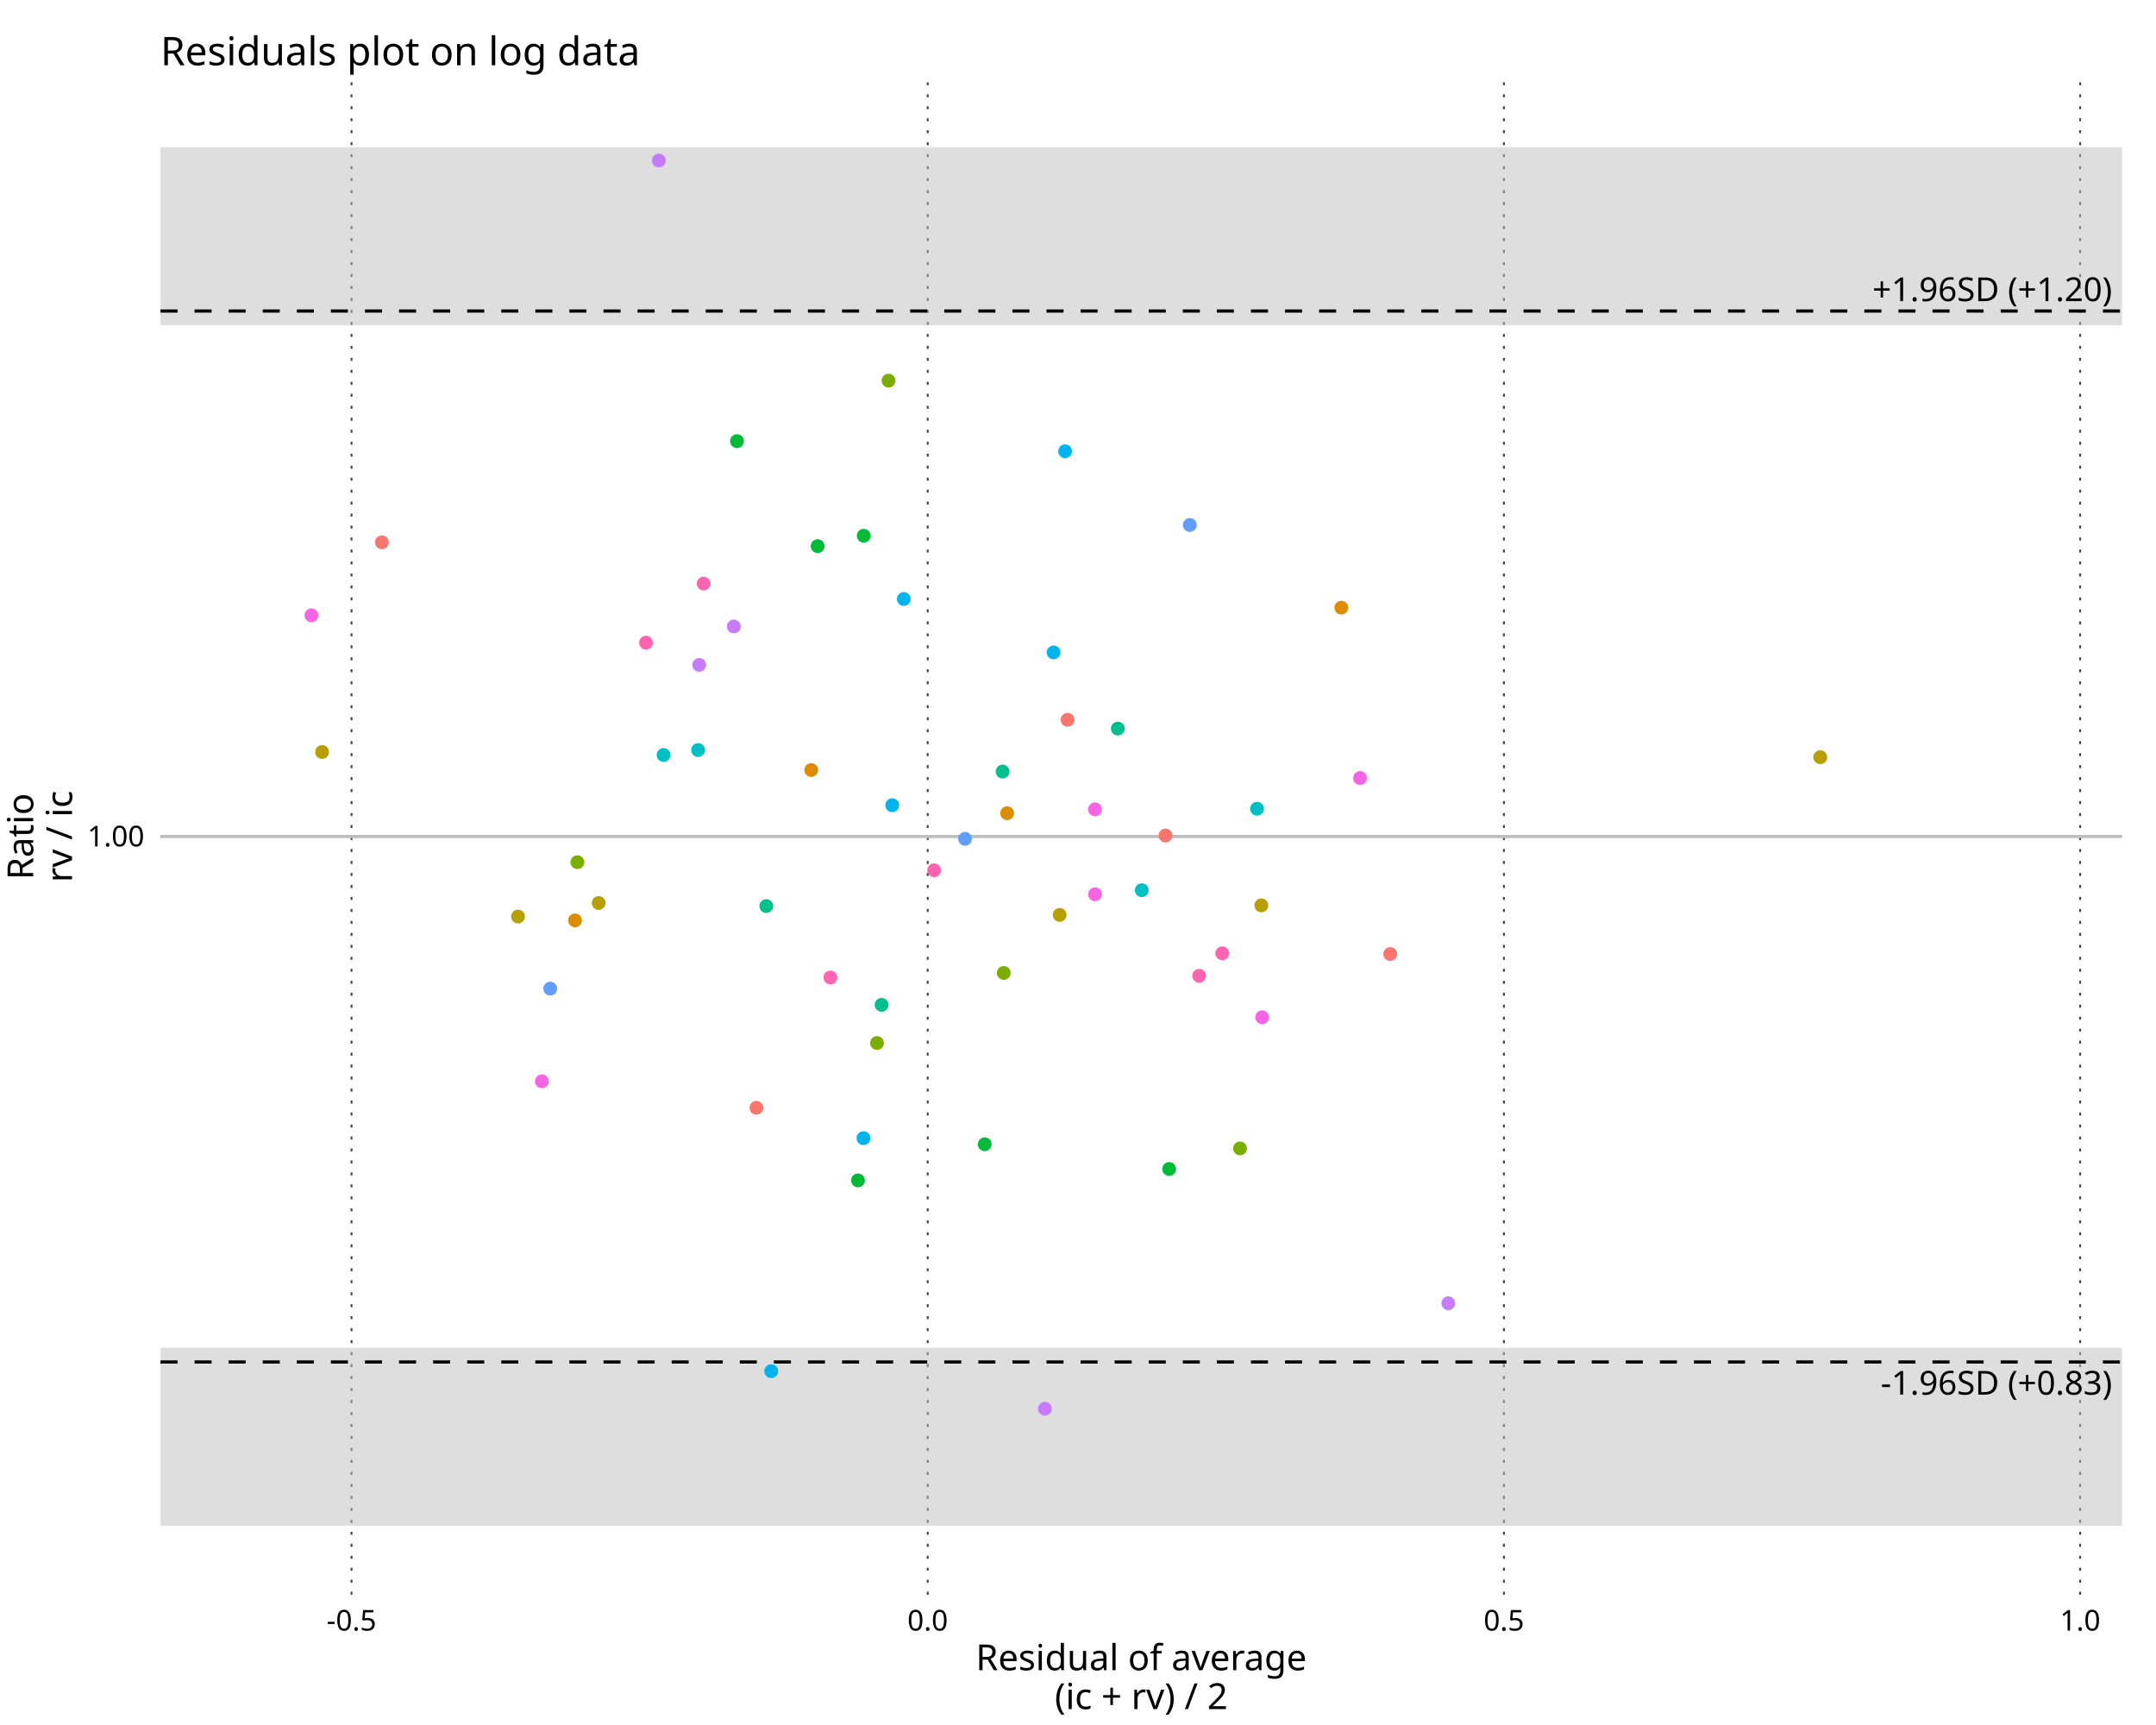
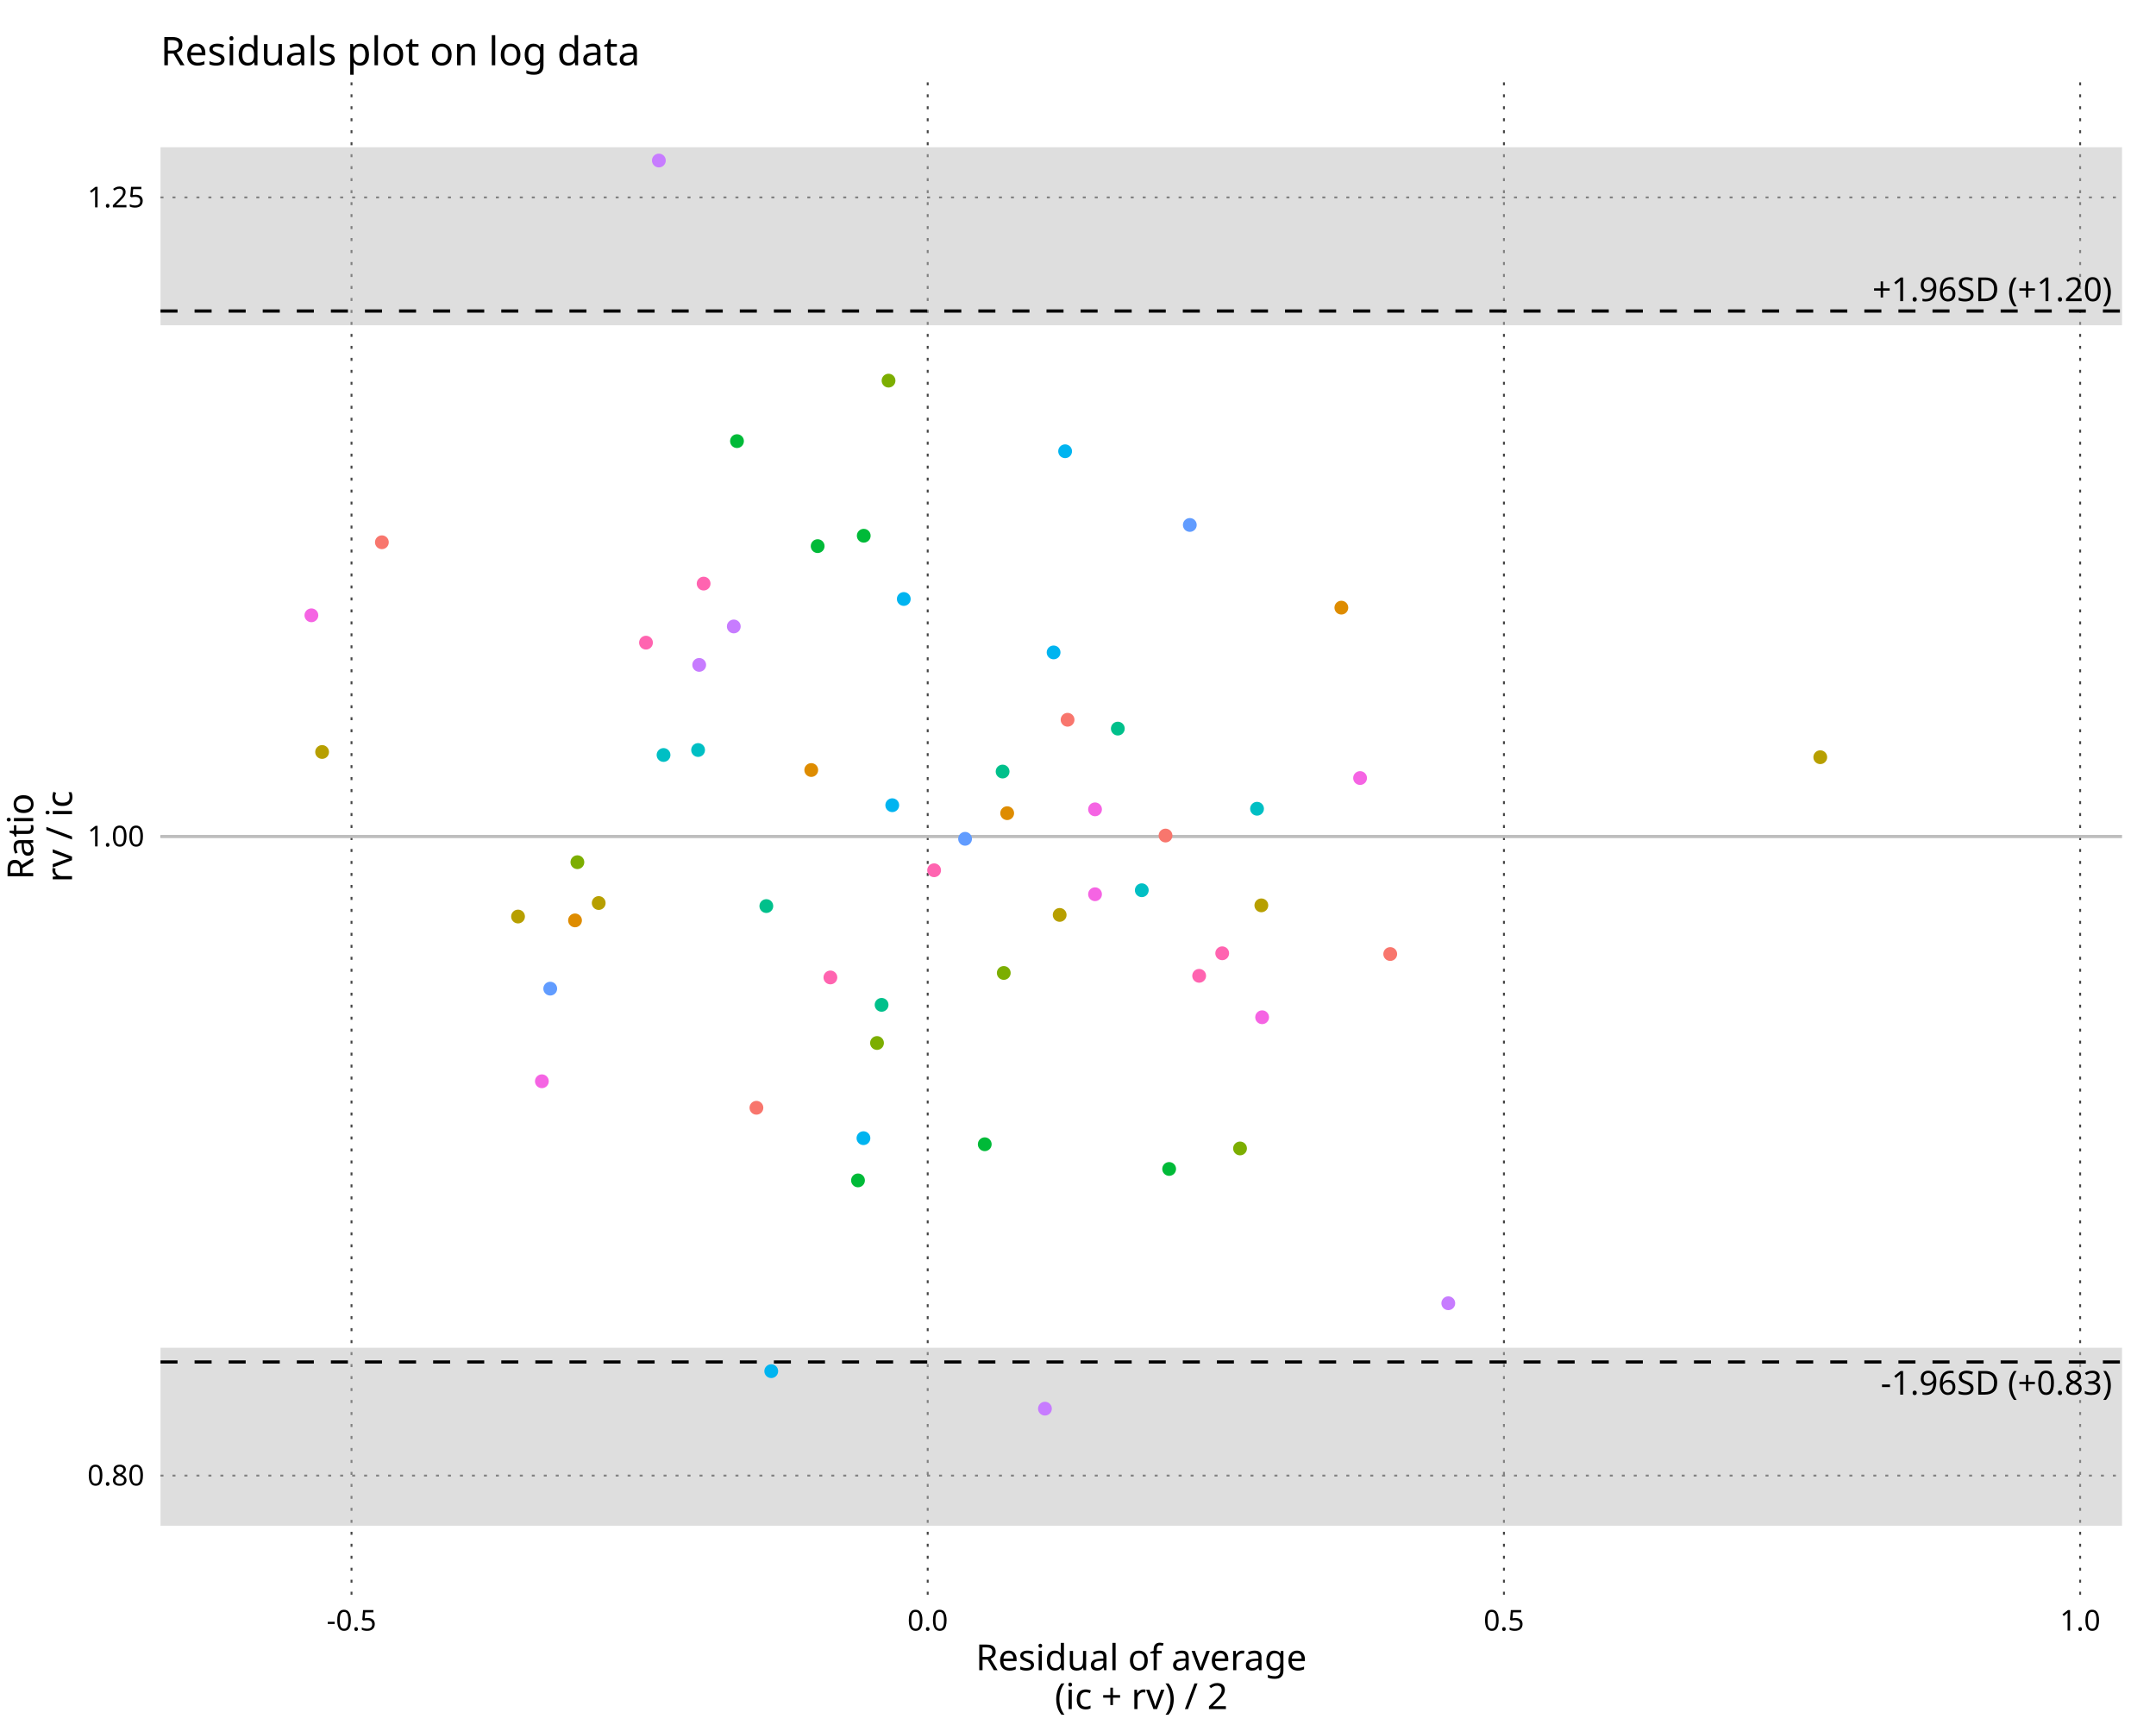
<svg xmlns="http://www.w3.org/2000/svg" class="svglite" data-engine-version="2.0" width="720.00pt" height="576.00pt" viewBox="0 0 720.00 576.00">
  <defs>
    <style type="text/css">
    .svglite line, .svglite polyline, .svglite polygon, .svglite path, .svglite rect, .svglite circle {
      fill: none;
      stroke: #000000;
      stroke-linecap: round;
      stroke-linejoin: round;
      stroke-miterlimit: 10.00;
    }
  </style>
  </defs>
  <rect width="100%" height="100%" style="stroke: none; fill: #FFFFFF;" />
  <defs>
    <clipPath id="cpMC4wMHw3MjAuMDB8MC4wMHw1NzYuMDA=">
      <rect x="0.00" y="0.00" width="720.00" height="576.00" />
    </clipPath>
  </defs>
  <g clip-path="url(#cpMC4wMHw3MjAuMDB8MC4wMHw1NzYuMDA=)">
+     <polyline points="53.60,492.72 708.66,492.72 " style="stroke-width: 0.64; stroke: #454545; stroke-dasharray: 1.00,3.00; stroke-linecap: butt;" />
    <polyline points="53.60,279.32 708.66,279.32 " style="stroke-width: 0.64; stroke: #454545; stroke-dasharray: 1.00,3.00; stroke-linecap: butt;" />
+     <polyline points="53.60,65.92 708.66,65.92 " style="stroke-width: 0.64; stroke: #454545; stroke-dasharray: 1.00,3.00; stroke-linecap: butt;" />
    <polyline points="117.39,532.49 117.39,26.15 " style="stroke-width: 0.64; stroke: #454545; stroke-dasharray: 1.00,3.00; stroke-linecap: butt;" />
    <polyline points="309.81,532.49 309.81,26.15 " style="stroke-width: 0.64; stroke: #454545; stroke-dasharray: 1.00,3.00; stroke-linecap: butt;" />
    <polyline points="502.24,532.49 502.24,26.15 " style="stroke-width: 0.64; stroke: #454545; stroke-dasharray: 1.00,3.00; stroke-linecap: butt;" />
    <polyline points="694.67,532.49 694.67,26.15 " style="stroke-width: 0.64; stroke: #454545; stroke-dasharray: 1.00,3.00; stroke-linecap: butt;" />
    <polyline points="53.60,279.32 60.49,279.32 67.39,279.32 74.28,279.32 81.18,279.32 88.08,279.32 94.97,279.32 101.87,279.32 108.76,279.32 115.66,279.32 122.55,279.32 129.45,279.32 136.34,279.32 143.24,279.32 150.13,279.32 157.03,279.32 163.92,279.32 170.82,279.32 177.72,279.32 184.61,279.32 191.51,279.32 198.40,279.32 205.30,279.32 212.19,279.32 219.09,279.32 225.98,279.32 232.88,279.32 239.77,279.32 246.67,279.32 253.56,279.32 260.46,279.32 267.36,279.32 274.25,279.32 281.15,279.32 288.04,279.32 294.94,279.32 301.83,279.32 308.73,279.32 315.62,279.32 322.52,279.32 329.41,279.32 336.31,279.32 343.21,279.32 350.10,279.32 357.00,279.32 363.89,279.32 370.79,279.32 377.68,279.32 384.58,279.32 391.47,279.32 398.37,279.32 405.26,279.32 412.16,279.32 419.05,279.32 425.95,279.32 432.85,279.32 439.74,279.32 446.64,279.32 453.53,279.32 460.43,279.32 467.32,279.32 474.22,279.32 481.11,279.32 488.01,279.32 494.90,279.32 501.80,279.32 508.69,279.32 515.59,279.32 522.49,279.32 529.38,279.32 536.28,279.32 543.17,279.32 550.07,279.32 556.96,279.32 563.86,279.32 570.75,279.32 577.65,279.32 584.54,279.32 591.44,279.32 598.33,279.32 605.23,279.32 612.13,279.32 619.02,279.32 625.92,279.32 632.81,279.32 639.71,279.32 646.60,279.32 653.50,279.32 660.39,279.32 667.29,279.32 674.18,279.32 681.08,279.32 687.98,279.32 694.87,279.32 701.77,279.32 708.66,279.32 " style="stroke-width: 1.07; stroke: #BEBEBE; stroke-linecap: butt;" />
    <polygon points="53.60,509.47 60.49,509.47 67.39,509.47 74.28,509.47 81.18,509.47 88.08,509.47 94.97,509.47 101.87,509.47 108.76,509.47 115.66,509.47 122.55,509.47 129.45,509.47 136.34,509.47 143.24,509.47 150.13,509.47 157.03,509.47 163.92,509.47 170.82,509.47 177.72,509.47 184.61,509.47 191.51,509.47 198.40,509.47 205.30,509.47 212.19,509.47 219.09,509.47 225.98,509.47 232.88,509.47 239.77,509.47 246.67,509.47 253.56,509.47 260.46,509.47 267.36,509.47 274.25,509.47 281.15,509.47 288.04,509.47 294.94,509.47 301.83,509.47 308.73,509.47 315.62,509.47 322.52,509.47 329.41,509.47 336.31,509.47 343.21,509.47 350.10,509.47 357.00,509.47 363.89,509.47 370.79,509.47 377.68,509.47 384.58,509.47 391.47,509.47 398.37,509.47 405.26,509.47 412.16,509.47 419.05,509.47 425.95,509.47 432.85,509.47 439.74,509.47 446.64,509.47 453.53,509.47 460.43,509.47 467.32,509.47 474.22,509.47 481.11,509.47 488.01,509.47 494.90,509.47 501.80,509.47 508.69,509.47 515.59,509.47 522.49,509.47 529.38,509.47 536.28,509.47 543.17,509.47 550.07,509.47 556.96,509.47 563.86,509.47 570.75,509.47 577.65,509.47 584.54,509.47 591.44,509.47 598.33,509.47 605.23,509.47 612.13,509.47 619.02,509.47 625.92,509.47 632.81,509.47 639.71,509.47 646.60,509.47 653.50,509.47 660.39,509.47 667.29,509.47 674.18,509.47 681.08,509.47 687.98,509.47 694.87,509.47 701.77,509.47 708.66,509.47 708.66,489.25 708.66,469.44 708.66,450.03 701.77,450.03 694.87,450.03 687.98,450.03 681.08,450.03 674.18,450.03 667.29,450.03 660.39,450.03 653.50,450.03 646.60,450.03 639.71,450.03 632.81,450.03 625.92,450.03 619.02,450.03 612.13,450.03 605.23,450.03 598.33,450.03 591.44,450.03 584.54,450.03 577.65,450.03 570.75,450.03 563.86,450.03 556.96,450.03 550.07,450.03 543.17,450.03 536.28,450.03 529.38,450.03 522.49,450.03 515.59,450.03 508.69,450.03 501.80,450.03 494.90,450.03 488.01,450.03 481.11,450.03 474.22,450.03 467.32,450.03 460.43,450.03 453.53,450.03 446.64,450.03 439.74,450.03 432.85,450.03 425.95,450.03 419.05,450.03 412.16,450.03 405.26,450.03 398.37,450.03 391.47,450.03 384.58,450.03 377.68,450.03 370.79,450.03 363.89,450.03 357.00,450.03 350.10,450.03 343.21,450.03 336.31,450.03 329.41,450.03 322.52,450.03 315.62,450.03 308.73,450.03 301.83,450.03 294.94,450.03 288.04,450.03 281.15,450.03 274.25,450.03 267.36,450.03 260.46,450.03 253.56,450.03 246.67,450.03 239.77,450.03 232.88,450.03 225.98,450.03 219.09,450.03 212.19,450.03 205.30,450.03 198.40,450.03 191.51,450.03 184.61,450.03 177.72,450.03 170.82,450.03 163.92,450.03 157.03,450.03 150.13,450.03 143.24,450.03 136.34,450.03 129.45,450.03 122.55,450.03 115.66,450.03 108.76,450.03 101.87,450.03 94.97,450.03 88.08,450.03 81.18,450.03 74.28,450.03 67.39,450.03 60.49,450.03 53.60,450.03 53.60,469.44 53.60,489.25 " style="stroke-width: 1.07; stroke: none; stroke-linecap: butt; stroke-linejoin: miter; fill: #BEBEBE; fill-opacity: 0.50;" />
    <polygon points="53.60,49.17 60.49,49.17 67.39,49.17 74.28,49.17 81.18,49.17 88.08,49.17 94.97,49.17 101.87,49.17 108.76,49.17 115.66,49.17 122.55,49.17 129.45,49.17 136.34,49.17 143.24,49.17 150.13,49.17 157.03,49.17 163.92,49.17 170.82,49.17 177.72,49.17 184.61,49.17 191.51,49.17 198.40,49.17 205.30,49.17 212.19,49.17 219.09,49.17 225.98,49.17 232.88,49.17 239.77,49.17 246.67,49.17 253.56,49.17 260.46,49.17 267.36,49.17 274.25,49.17 281.15,49.17 288.04,49.17 294.94,49.17 301.83,49.17 308.73,49.17 315.62,49.17 322.52,49.17 329.41,49.17 336.31,49.17 343.21,49.17 350.10,49.17 357.00,49.17 363.89,49.17 370.79,49.17 377.68,49.17 384.58,49.17 391.47,49.17 398.37,49.17 405.26,49.17 412.16,49.17 419.05,49.17 425.95,49.17 432.85,49.17 439.74,49.17 446.64,49.17 453.53,49.17 460.43,49.17 467.32,49.17 474.22,49.17 481.11,49.17 488.01,49.17 494.90,49.17 501.80,49.17 508.69,49.17 515.59,49.17 522.49,49.17 529.38,49.17 536.28,49.17 543.17,49.17 550.07,49.17 556.96,49.17 563.86,49.17 570.75,49.17 577.65,49.17 584.54,49.17 591.44,49.17 598.33,49.17 605.23,49.17 612.13,49.17 619.02,49.17 625.92,49.17 632.81,49.17 639.71,49.17 646.60,49.17 653.50,49.17 660.39,49.17 667.29,49.17 674.18,49.17 681.08,49.17 687.98,49.17 694.87,49.17 701.77,49.17 708.66,49.17 708.66,68.57 708.66,88.38 708.66,108.61 701.77,108.61 694.87,108.61 687.98,108.61 681.08,108.61 674.18,108.61 667.29,108.61 660.39,108.61 653.50,108.61 646.60,108.61 639.71,108.61 632.81,108.61 625.92,108.61 619.02,108.61 612.13,108.61 605.23,108.61 598.33,108.61 591.44,108.61 584.54,108.61 577.65,108.61 570.75,108.61 563.86,108.61 556.96,108.61 550.07,108.61 543.17,108.61 536.28,108.61 529.38,108.61 522.49,108.61 515.59,108.61 508.69,108.61 501.80,108.61 494.90,108.61 488.01,108.61 481.11,108.61 474.22,108.61 467.32,108.61 460.43,108.61 453.53,108.61 446.64,108.61 439.74,108.61 432.85,108.61 425.95,108.61 419.05,108.61 412.16,108.61 405.26,108.61 398.37,108.61 391.47,108.61 384.58,108.61 377.68,108.61 370.79,108.61 363.89,108.61 357.00,108.61 350.10,108.61 343.21,108.61 336.31,108.61 329.41,108.61 322.52,108.61 315.62,108.61 308.73,108.61 301.83,108.61 294.94,108.61 288.04,108.61 281.15,108.61 274.25,108.61 267.36,108.61 260.46,108.61 253.56,108.61 246.67,108.61 239.77,108.61 232.88,108.61 225.98,108.61 219.09,108.61 212.19,108.61 205.30,108.61 198.40,108.61 191.51,108.61 184.61,108.61 177.72,108.61 170.82,108.61 163.92,108.61 157.03,108.61 150.13,108.61 143.24,108.61 136.34,108.61 129.45,108.61 122.55,108.61 115.66,108.61 108.76,108.61 101.87,108.61 94.97,108.61 88.08,108.61 81.18,108.61 74.28,108.61 67.39,108.61 60.49,108.61 53.60,108.61 53.60,88.38 53.60,68.57 " style="stroke-width: 1.07; stroke: none; stroke-linecap: butt; stroke-linejoin: miter; fill: #BEBEBE; fill-opacity: 0.50;" />
    <polyline points="53.60,454.78 60.49,454.78 67.39,454.78 74.28,454.78 81.18,454.78 88.08,454.78 94.97,454.78 101.87,454.78 108.76,454.78 115.66,454.78 122.55,454.78 129.45,454.78 136.34,454.78 143.24,454.78 150.13,454.78 157.03,454.78 163.92,454.78 170.82,454.78 177.72,454.78 184.61,454.78 191.51,454.78 198.40,454.78 205.30,454.78 212.19,454.78 219.09,454.78 225.98,454.78 232.88,454.78 239.77,454.78 246.67,454.78 253.56,454.78 260.46,454.78 267.36,454.78 274.25,454.78 281.15,454.78 288.04,454.78 294.94,454.78 301.83,454.78 308.73,454.78 315.62,454.78 322.52,454.78 329.41,454.78 336.31,454.78 343.21,454.78 350.10,454.78 357.00,454.78 363.89,454.78 370.79,454.78 377.68,454.78 384.58,454.78 391.47,454.78 398.37,454.78 405.26,454.78 412.16,454.78 419.05,454.78 425.95,454.78 432.85,454.78 439.74,454.78 446.64,454.78 453.53,454.78 460.43,454.78 467.32,454.78 474.22,454.78 481.11,454.78 488.01,454.78 494.90,454.78 501.80,454.78 508.69,454.78 515.59,454.78 522.49,454.78 529.38,454.78 536.28,454.78 543.17,454.78 550.07,454.78 556.96,454.78 563.86,454.78 570.75,454.78 577.65,454.78 584.54,454.78 591.44,454.78 598.33,454.78 605.23,454.78 612.13,454.78 619.02,454.78 625.92,454.78 632.81,454.78 639.71,454.78 646.60,454.78 653.50,454.78 660.39,454.78 667.29,454.78 674.18,454.78 681.08,454.78 687.98,454.78 694.87,454.78 701.77,454.78 708.66,454.78 " style="stroke-width: 1.07; stroke-dasharray: 5.69,5.69; stroke-linecap: butt;" />
    <polyline points="53.60,103.86 60.49,103.86 67.39,103.86 74.28,103.86 81.18,103.86 88.08,103.86 94.97,103.86 101.87,103.86 108.76,103.86 115.66,103.86 122.55,103.86 129.45,103.86 136.34,103.86 143.24,103.86 150.13,103.86 157.03,103.86 163.92,103.86 170.82,103.86 177.72,103.86 184.61,103.86 191.51,103.86 198.40,103.86 205.30,103.86 212.19,103.86 219.09,103.86 225.98,103.86 232.88,103.86 239.77,103.86 246.67,103.86 253.56,103.86 260.46,103.86 267.36,103.86 274.25,103.86 281.15,103.86 288.04,103.86 294.94,103.86 301.83,103.86 308.73,103.86 315.62,103.86 322.52,103.86 329.41,103.86 336.31,103.86 343.21,103.86 350.10,103.86 357.00,103.86 363.89,103.86 370.79,103.86 377.68,103.86 384.58,103.86 391.47,103.86 398.37,103.86 405.26,103.86 412.16,103.86 419.05,103.86 425.95,103.86 432.85,103.86 439.74,103.86 446.64,103.86 453.53,103.86 460.43,103.86 467.32,103.86 474.22,103.86 481.11,103.86 488.01,103.86 494.90,103.86 501.80,103.86 508.69,103.86 515.59,103.86 522.49,103.86 529.38,103.86 536.28,103.86 543.17,103.86 550.07,103.86 556.96,103.86 563.86,103.86 570.75,103.86 577.65,103.86 584.54,103.86 591.44,103.86 598.33,103.86 605.23,103.86 612.13,103.86 619.02,103.86 625.92,103.86 632.81,103.86 639.71,103.86 646.60,103.86 653.50,103.86 660.39,103.86 667.29,103.86 674.18,103.86 681.08,103.86 687.98,103.86 694.87,103.86 701.77,103.86 708.66,103.86 " style="stroke-width: 1.07; stroke-dasharray: 5.69,5.69; stroke-linecap: butt;" />
    <circle cx="389.23" cy="279.00" r="1.95" style="stroke-width: 0.71; stroke: #F8766D; fill: #F8766D;" />
    <circle cx="127.53" cy="181.07" r="1.95" style="stroke-width: 0.71; stroke: #F8766D; fill: #F8766D;" />
    <circle cx="464.27" cy="318.56" r="1.95" style="stroke-width: 0.71; stroke: #F8766D; fill: #F8766D;" />
    <circle cx="252.61" cy="369.90" r="1.95" style="stroke-width: 0.71; stroke: #F8766D; fill: #F8766D;" />
    <circle cx="356.52" cy="240.34" r="1.95" style="stroke-width: 0.71; stroke: #F8766D; fill: #F8766D;" />
    <circle cx="192.03" cy="307.33" r="1.95" style="stroke-width: 0.71; stroke: #DE8C00; fill: #DE8C00;" />
    <circle cx="447.95" cy="202.90" r="1.95" style="stroke-width: 0.71; stroke: #DE8C00; fill: #DE8C00;" />
    <circle cx="336.35" cy="271.53" r="1.95" style="stroke-width: 0.71; stroke: #DE8C00; fill: #DE8C00;" />
    <circle cx="270.92" cy="257.12" r="1.95" style="stroke-width: 0.71; stroke: #DE8C00; fill: #DE8C00;" />
    <circle cx="107.57" cy="251.10" r="1.95" style="stroke-width: 0.71; stroke: #B79F00; fill: #B79F00;" />
    <circle cx="353.88" cy="305.50" r="1.95" style="stroke-width: 0.71; stroke: #B79F00; fill: #B79F00;" />
    <circle cx="199.94" cy="301.53" r="1.95" style="stroke-width: 0.71; stroke: #B79F00; fill: #B79F00;" />
    <circle cx="173.00" cy="306.04" r="1.95" style="stroke-width: 0.71; stroke: #B79F00; fill: #B79F00;" />
    <circle cx="607.88" cy="252.84" r="1.95" style="stroke-width: 0.71; stroke: #B79F00; fill: #B79F00;" />
    <circle cx="421.23" cy="302.31" r="1.95" style="stroke-width: 0.71; stroke: #B79F00; fill: #B79F00;" />
    <circle cx="296.73" cy="127.10" r="1.95" style="stroke-width: 0.71; stroke: #7CAE00; fill: #7CAE00;" />
    <circle cx="192.82" cy="287.90" r="1.95" style="stroke-width: 0.71; stroke: #7CAE00; fill: #7CAE00;" />
    <circle cx="292.88" cy="348.27" r="1.95" style="stroke-width: 0.71; stroke: #7CAE00; fill: #7CAE00;" />
    <circle cx="335.21" cy="324.88" r="1.95" style="stroke-width: 0.71; stroke: #7CAE00; fill: #7CAE00;" />
    <circle cx="414.11" cy="383.48" r="1.95" style="stroke-width: 0.71; stroke: #7CAE00; fill: #7CAE00;" />
    <circle cx="390.44" cy="390.33" r="1.95" style="stroke-width: 0.71; stroke: #00BA38; fill: #00BA38;" />
    <circle cx="328.86" cy="382.08" r="1.95" style="stroke-width: 0.71; stroke: #00BA38; fill: #00BA38;" />
    <circle cx="286.53" cy="394.15" r="1.95" style="stroke-width: 0.71; stroke: #00BA38; fill: #00BA38;" />
    <circle cx="288.45" cy="178.89" r="1.95" style="stroke-width: 0.71; stroke: #00BA38; fill: #00BA38;" />
    <circle cx="246.12" cy="147.30" r="1.95" style="stroke-width: 0.71; stroke: #00BA38; fill: #00BA38;" />
    <circle cx="273.06" cy="182.36" r="1.95" style="stroke-width: 0.71; stroke: #00BA38; fill: #00BA38;" />
    <circle cx="294.41" cy="335.53" r="1.95" style="stroke-width: 0.71; stroke: #00C08B; fill: #00C08B;" />
    <circle cx="373.30" cy="243.29" r="1.95" style="stroke-width: 0.71; stroke: #00C08B; fill: #00C08B;" />
    <circle cx="255.92" cy="302.55" r="1.95" style="stroke-width: 0.71; stroke: #00C08B; fill: #00C08B;" />
    <circle cx="334.82" cy="257.63" r="1.95" style="stroke-width: 0.71; stroke: #00C08B; fill: #00C08B;" />
    <circle cx="419.79" cy="270.05" r="1.95" style="stroke-width: 0.71; stroke: #00BFC4; fill: #00BFC4;" />
    <circle cx="233.13" cy="250.44" r="1.95" style="stroke-width: 0.71; stroke: #00BFC4; fill: #00BFC4;" />
    <circle cx="221.59" cy="252.10" r="1.95" style="stroke-width: 0.71; stroke: #00BFC4; fill: #00BFC4;" />
    <circle cx="381.30" cy="297.26" r="1.95" style="stroke-width: 0.71; stroke: #00BFC4; fill: #00BFC4;" />
    <circle cx="257.56" cy="457.85" r="1.95" style="stroke-width: 0.71; stroke: #00B4F0; fill: #00B4F0;" />
    <circle cx="288.35" cy="380.05" r="1.95" style="stroke-width: 0.71; stroke: #00B4F0; fill: #00B4F0;" />
    <circle cx="297.97" cy="268.87" r="1.95" style="stroke-width: 0.71; stroke: #00B4F0; fill: #00B4F0;" />
    <circle cx="301.82" cy="200.01" r="1.95" style="stroke-width: 0.71; stroke: #00B4F0; fill: #00B4F0;" />
    <circle cx="351.85" cy="217.85" r="1.95" style="stroke-width: 0.71; stroke: #00B4F0; fill: #00B4F0;" />
    <circle cx="355.70" cy="150.68" r="1.95" style="stroke-width: 0.71; stroke: #00B4F0; fill: #00B4F0;" />
    <circle cx="322.29" cy="280.09" r="1.95" style="stroke-width: 0.71; stroke: #619CFF; fill: #619CFF;" />
    <circle cx="397.34" cy="175.29" r="1.95" style="stroke-width: 0.71; stroke: #619CFF; fill: #619CFF;" />
    <circle cx="183.75" cy="330.12" r="1.95" style="stroke-width: 0.71; stroke: #619CFF; fill: #619CFF;" />
    <circle cx="348.96" cy="470.37" r="1.95" style="stroke-width: 0.71; stroke: #C77CFF; fill: #C77CFF;" />
    <circle cx="483.66" cy="435.17" r="1.95" style="stroke-width: 0.71; stroke: #C77CFF; fill: #C77CFF;" />
    <circle cx="220.03" cy="53.60" r="1.95" style="stroke-width: 0.71; stroke: #C77CFF; fill: #C77CFF;" />
    <circle cx="233.50" cy="222.02" r="1.95" style="stroke-width: 0.71; stroke: #C77CFF; fill: #C77CFF;" />
    <circle cx="245.05" cy="209.18" r="1.95" style="stroke-width: 0.71; stroke: #C77CFF; fill: #C77CFF;" />
    <circle cx="454.20" cy="259.80" r="1.95" style="stroke-width: 0.71; stroke: #F564E3; fill: #F564E3;" />
    <circle cx="103.99" cy="205.46" r="1.95" style="stroke-width: 0.71; stroke: #F564E3; fill: #F564E3;" />
    <circle cx="365.69" cy="270.25" r="1.95" style="stroke-width: 0.71; stroke: #F564E3; fill: #F564E3;" />
    <circle cx="365.69" cy="298.60" r="1.95" style="stroke-width: 0.71; stroke: #F564E3; fill: #F564E3;" />
    <circle cx="421.49" cy="339.67" r="1.95" style="stroke-width: 0.71; stroke: #F564E3; fill: #F564E3;" />
    <circle cx="180.96" cy="361.05" r="1.95" style="stroke-width: 0.71; stroke: #F564E3; fill: #F564E3;" />
    <circle cx="400.46" cy="325.84" r="1.95" style="stroke-width: 0.71; stroke: #FF64B0; fill: #FF64B0;" />
    <circle cx="277.31" cy="326.38" r="1.95" style="stroke-width: 0.71; stroke: #FF64B0; fill: #FF64B0;" />
    <circle cx="234.98" cy="194.87" r="1.95" style="stroke-width: 0.71; stroke: #FF64B0; fill: #FF64B0;" />
    <circle cx="215.73" cy="214.59" r="1.95" style="stroke-width: 0.71; stroke: #FF64B0; fill: #FF64B0;" />
    <circle cx="311.95" cy="290.59" r="1.95" style="stroke-width: 0.71; stroke: #FF64B0; fill: #FF64B0;" />
    <circle cx="408.16" cy="318.31" r="1.95" style="stroke-width: 0.71; stroke: #FF64B0; fill: #FF64B0;" />
    <polygon points="625.16,469.00 706.67,469.00 706.59,469.00 706.91,468.99 707.23,468.92 707.53,468.81 707.80,468.65 708.05,468.45 708.26,468.21 708.43,467.94 708.56,467.64 708.64,467.33 708.66,467.01 708.66,467.01 708.66,456.77 708.66,456.77 708.64,456.45 708.56,456.14 708.43,455.84 708.26,455.57 708.05,455.33 707.80,455.13 707.53,454.97 707.23,454.86 706.91,454.79 706.67,454.78 625.16,454.78 625.40,454.79 625.08,454.78 624.76,454.82 624.46,454.91 624.17,455.05 623.91,455.23 623.67,455.45 623.48,455.70 623.33,455.99 623.23,456.29 623.18,456.61 623.17,456.77 623.17,467.01 623.18,466.85 623.18,467.17 623.23,467.49 623.33,467.79 623.48,468.08 623.67,468.33 623.91,468.55 624.17,468.73 624.46,468.87 624.76,468.96 625.08,469.00 " style="stroke-width: nan; stroke: none; fill: none;" />
    <text x="705.35" y="465.69" text-anchor="end" style="font-size: 11.04px; font-family: sans;" textLength="78.86px" lengthAdjust="spacingAndGlyphs">-1.96SD (+0.83)</text>
    <polygon points="622.39,103.86 706.67,103.86 706.59,103.86 706.91,103.85 707.23,103.78 707.53,103.67 707.80,103.51 708.05,103.31 708.26,103.07 708.43,102.80 708.56,102.50 708.64,102.19 708.66,101.87 708.66,101.87 708.66,91.63 708.66,91.63 708.64,91.31 708.56,91.00 708.43,90.70 708.26,90.43 708.05,90.19 707.80,89.99 707.53,89.83 707.23,89.72 706.91,89.65 706.67,89.64 622.39,89.64 622.63,89.65 622.31,89.64 621.99,89.68 621.68,89.77 621.39,89.91 621.13,90.09 620.90,90.31 620.71,90.56 620.56,90.85 620.46,91.15 620.41,91.47 620.40,91.63 620.40,101.87 620.41,101.71 620.41,102.03 620.46,102.35 620.56,102.65 620.71,102.94 620.90,103.19 621.13,103.41 621.39,103.59 621.68,103.73 621.99,103.82 622.31,103.86 " style="stroke-width: nan; stroke: none; fill: none;" />
    <text x="705.35" y="100.55" text-anchor="end" style="font-size: 11.04px; font-family: sans;" textLength="81.64px" lengthAdjust="spacingAndGlyphs">+1.96SD (+1.20)</text>
+     <text x="48.22" y="496.02" text-anchor="end" style="font-size: 9.60px; font-family: sans;" textLength="18.69px" lengthAdjust="spacingAndGlyphs">0.80</text>
    <text x="48.22" y="282.62" text-anchor="end" style="font-size: 9.60px; font-family: sans;" textLength="18.69px" lengthAdjust="spacingAndGlyphs">1.00</text>
+     <text x="48.22" y="69.23" text-anchor="end" style="font-size: 9.60px; font-family: sans;" textLength="18.69px" lengthAdjust="spacingAndGlyphs">1.25</text>
    <text x="117.39" y="544.47" text-anchor="middle" style="font-size: 9.60px; font-family: sans;" textLength="16.54px" lengthAdjust="spacingAndGlyphs">-0.5</text>
    <text x="309.81" y="544.47" text-anchor="middle" style="font-size: 9.60px; font-family: sans;" textLength="13.35px" lengthAdjust="spacingAndGlyphs">0.0</text>
    <text x="502.24" y="544.47" text-anchor="middle" style="font-size: 9.60px; font-family: sans;" textLength="13.35px" lengthAdjust="spacingAndGlyphs">0.5</text>
    <text x="694.67" y="544.47" text-anchor="middle" style="font-size: 9.60px; font-family: sans;" textLength="13.35px" lengthAdjust="spacingAndGlyphs">1.0</text>
    <text x="381.13" y="557.71" text-anchor="middle" style="font-size: 12.00px; font-family: sans;" textLength="106.75px" lengthAdjust="spacingAndGlyphs">Residual of average</text>
    <text x="381.13" y="570.67" text-anchor="middle" style="font-size: 12.00px; font-family: sans;" textLength="57.02px" lengthAdjust="spacingAndGlyphs">(ic + rv) / 2</text>
    <text transform="translate(11.09,279.32) rotate(-90)" text-anchor="middle" style="font-size: 12.00px; font-family: sans;" textLength="28.02px" lengthAdjust="spacingAndGlyphs">Ratio</text>
    <text transform="translate(24.05,279.32) rotate(-90)" text-anchor="middle" style="font-size: 12.00px; font-family: sans;" textLength="28.67px" lengthAdjust="spacingAndGlyphs">rv / ic</text>
    <text x="53.60" y="21.79" style="font-size: 13.20px; font-family: sans;" textLength="151.91px" lengthAdjust="spacingAndGlyphs">Residuals plot on log data</text>
  </g>
</svg>
